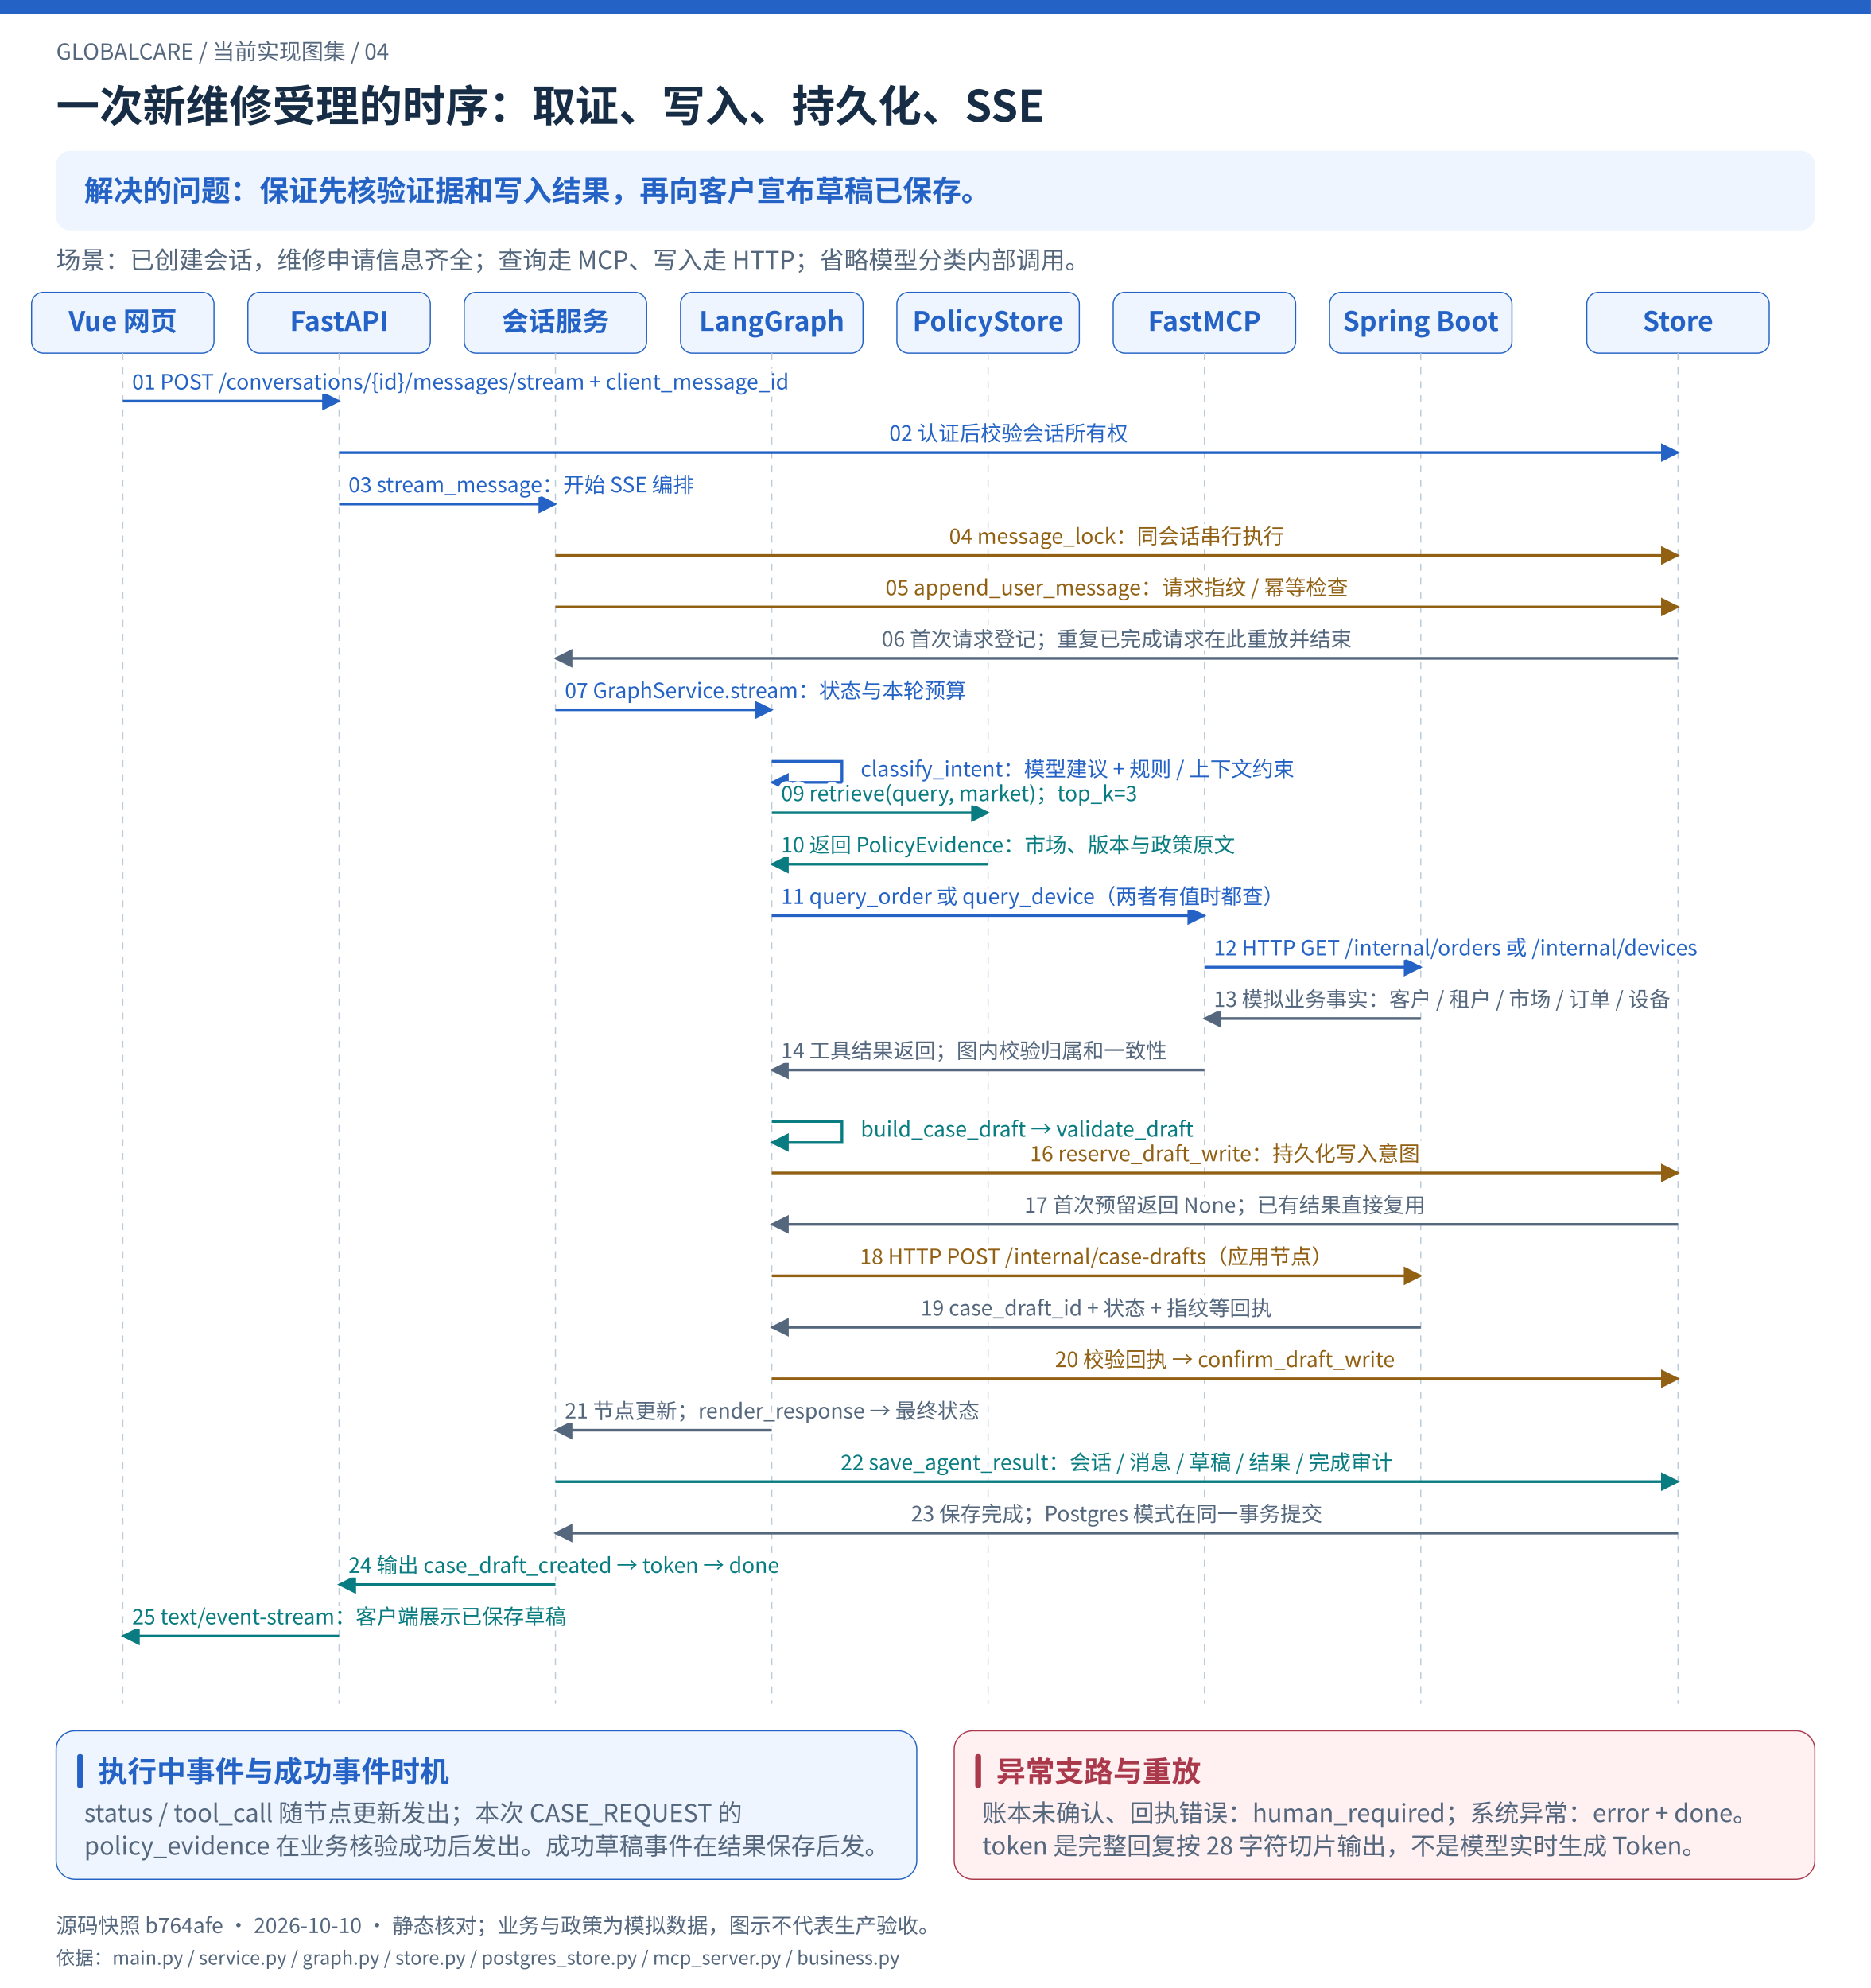
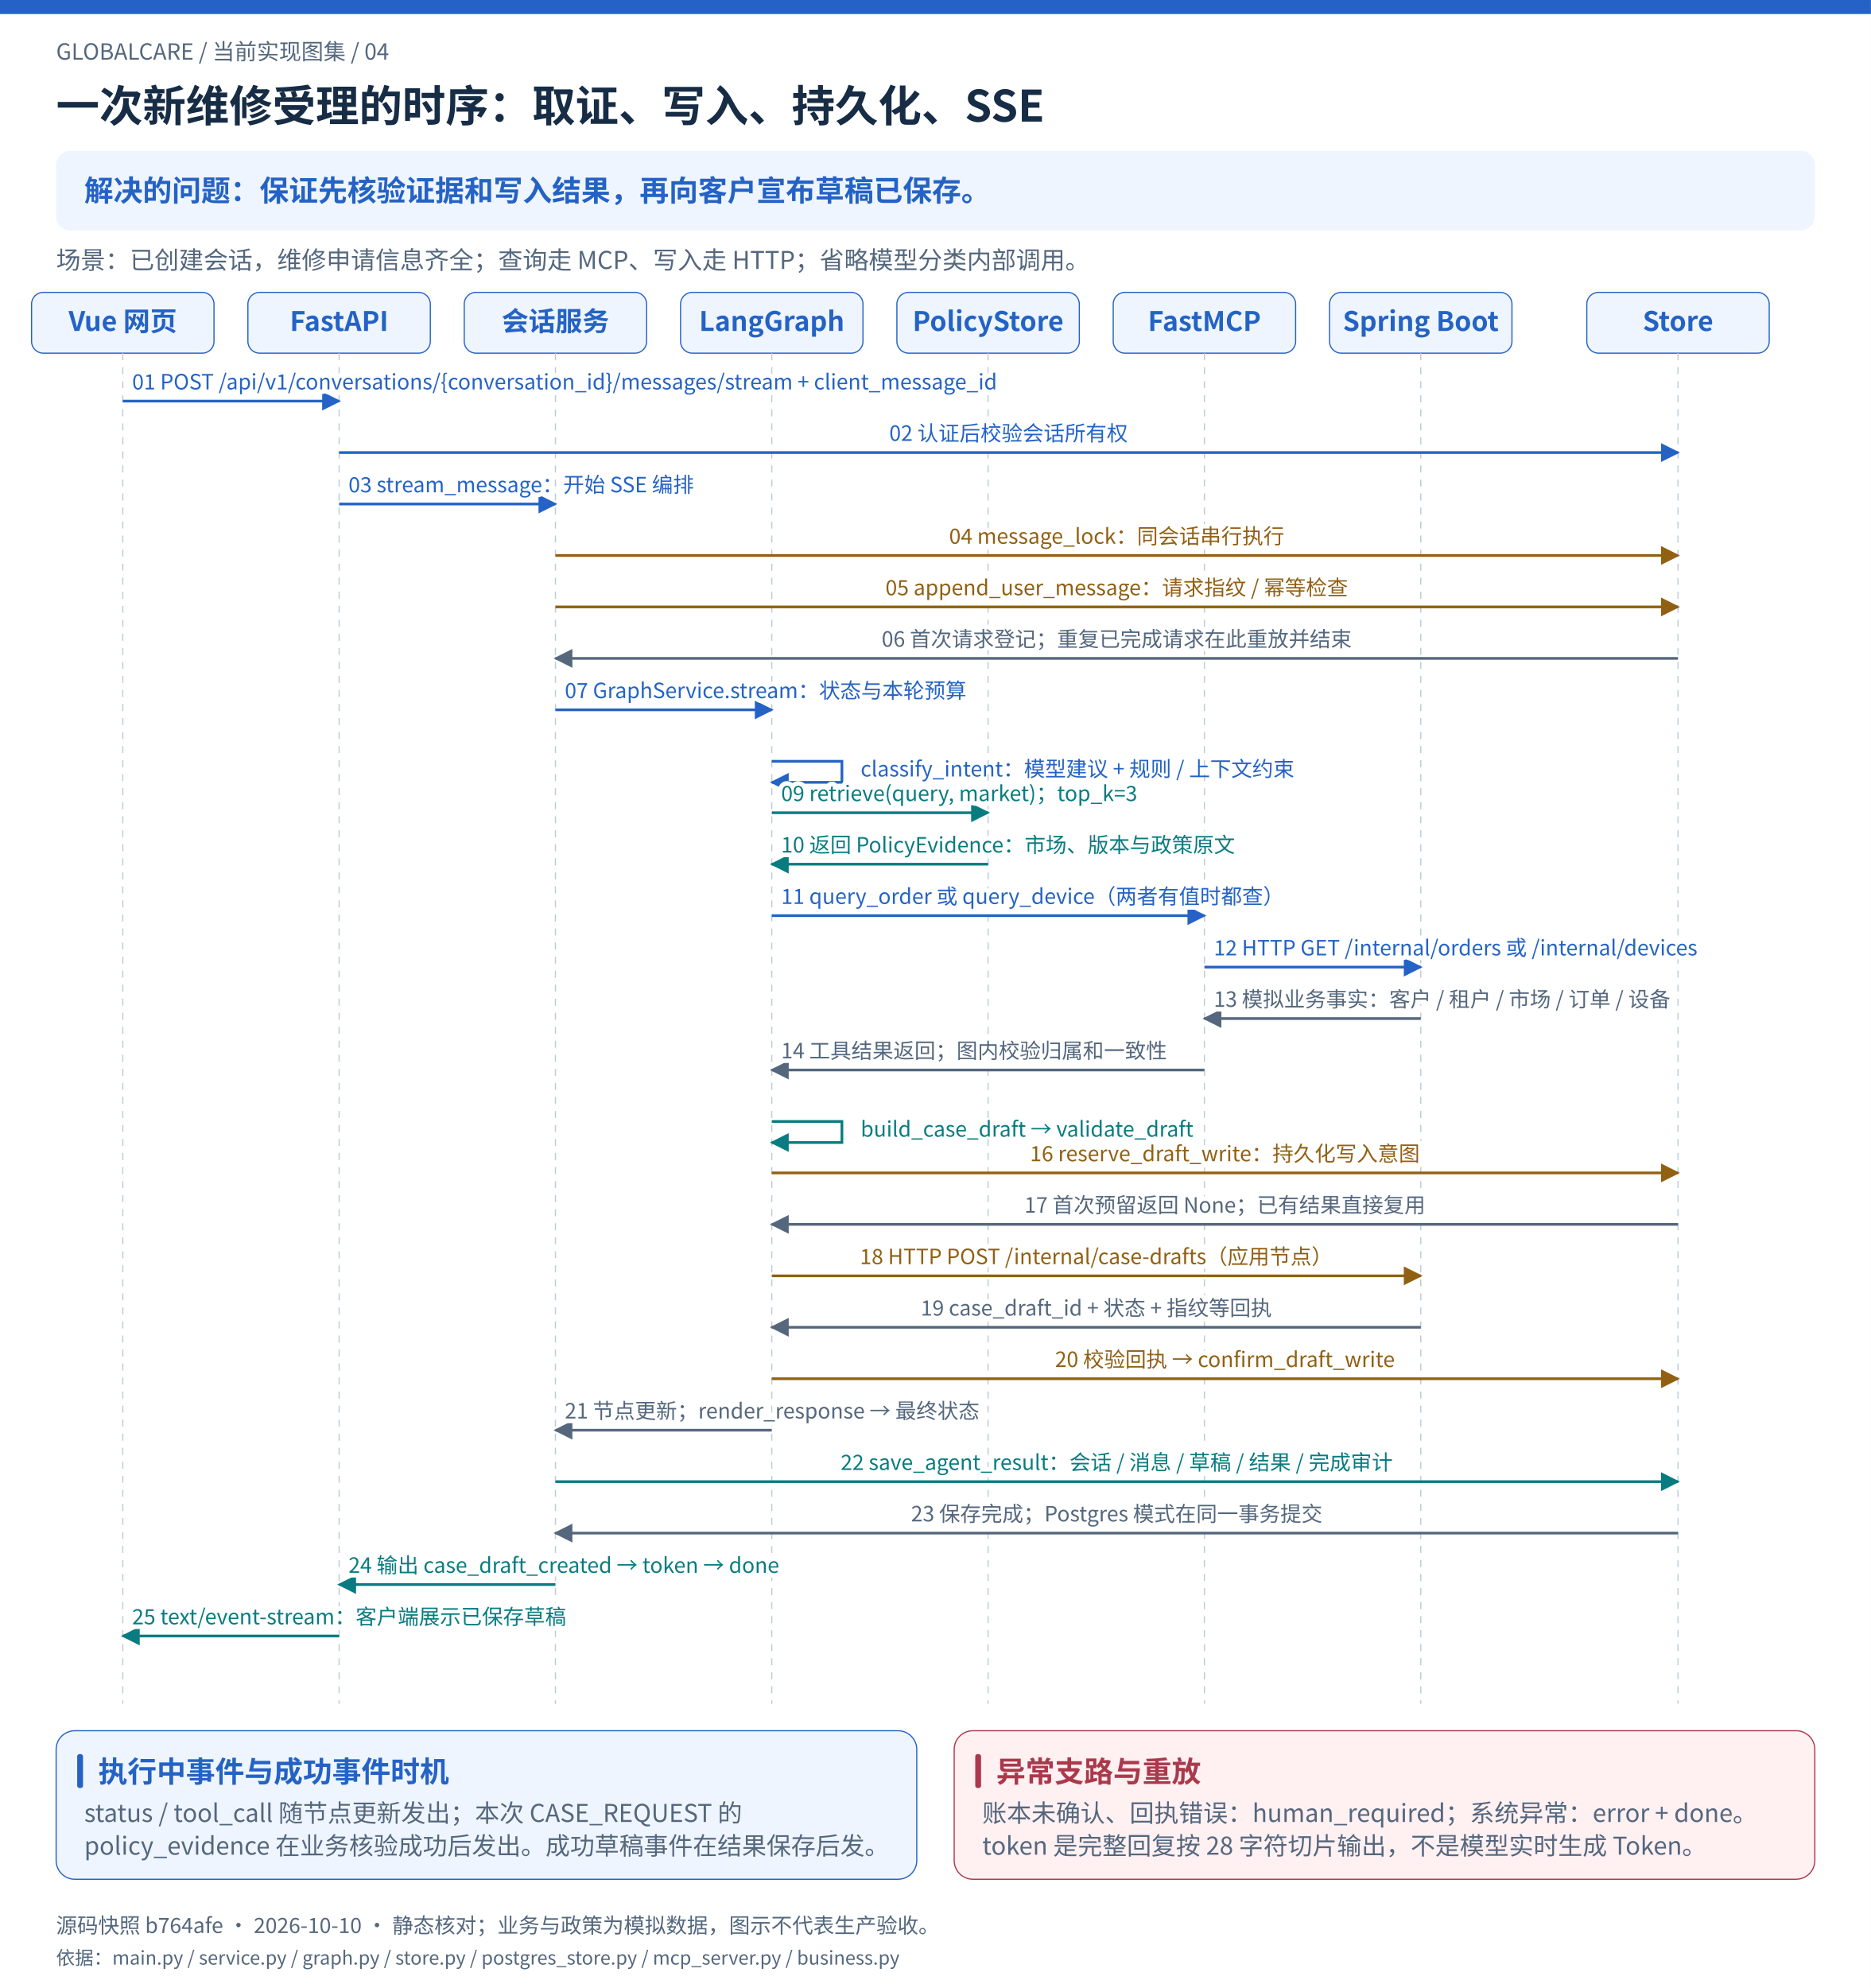
<svg xmlns="http://www.w3.org/2000/svg" width="1600" height="1700" viewBox="0 0 1600 1700" role="img" aria-labelledby="title desc">
  <defs>
    <marker id="arrow-blue" viewBox="0 0 10 10" refX="9" refY="5" markerWidth="7" markerHeight="7" orient="auto-start-reverse">
      <path d="M0 0 L10 5 L0 10 Z" fill="#2463c5" />
    </marker>
    <marker id="arrow-teal" viewBox="0 0 10 10" refX="9" refY="5" markerWidth="7" markerHeight="7" orient="auto-start-reverse">
      <path d="M0 0 L10 5 L0 10 Z" fill="#087c80" />
    </marker>
    <marker id="arrow-amber" viewBox="0 0 10 10" refX="9" refY="5" markerWidth="7" markerHeight="7" orient="auto-start-reverse">
      <path d="M0 0 L10 5 L0 10 Z" fill="#916013" />
    </marker>
    <marker id="arrow-red" viewBox="0 0 10 10" refX="9" refY="5" markerWidth="7" markerHeight="7" orient="auto-start-reverse">
      <path d="M0 0 L10 5 L0 10 Z" fill="#ab394c" />
    </marker>
    <marker id="arrow-gray" viewBox="0 0 10 10" refX="9" refY="5" markerWidth="7" markerHeight="7" orient="auto-start-reverse">
      <path d="M0 0 L10 5 L0 10 Z" fill="#54677d" />
    </marker>
  </defs>
  <style>text{font-family:"PingFang SC","Noto Sans CJK SC","Microsoft YaHei",sans-serif;fill:#172c45} .code{font-family:"SFMono-Regular",Consolas,"PingFang SC",monospace}</style>
  <rect width="1600" height="1700" fill="#fff" />
  <rect width="1600" height="12" fill="#2463c5" />
  <text x="48" y="51" font-size="19" style="fill:#54677d" font-weight="400" text-anchor="start">GLOBALCARE  /  当前实现图集  /  04</text>
  <text x="48" y="104" font-size="37" style="fill:#172c45" font-weight="600" text-anchor="start">一次新维修受理的时序：取证、写入、持久化、SSE</text>
  <rect x="48" y="129" width="1504" height="68" rx="12" fill="#eff5ff" stroke="none" />
  <text x="72" y="172" font-size="25" style="fill:#2463c5" font-weight="600" text-anchor="start">解决的问题：保证先核验证据和写入结果，再向客户宣布草稿已保存。</text>
  <text x="48" y="1653" font-size="18" style="fill:#54677d" font-weight="400" text-anchor="start">源码快照 b764afe · 2026-10-10 · 静态核对；业务与政策为模拟数据，图示不代表生产验收。</text>
  <text x="48" y="1680" font-size="16" style="fill:#54677d" font-weight="400" text-anchor="start">依据：main.py / service.py / graph.py / store.py / postgres_store.py / mcp_server.py / business.py</text>
  <text x="48" y="230" font-size="21" style="fill:#54677d" font-weight="400" text-anchor="start">场景：已创建会话，维修申请信息齐全；查询走 MCP、写入走 HTTP；省略模型分类内部调用。</text>
  <rect x="27" y="250" width="156" height="52" rx="10" fill="#eff5ff" stroke="#2463c5" />
  <text x="105" y="283" font-size="23" style="fill:#2463c5" font-weight="600" text-anchor="middle">Vue 网页</text>
  <line x1="105" y1="302" x2="105" y2="1457" stroke="#bccbda" stroke-dasharray="6 6" />
  <rect x="212" y="250" width="156" height="52" rx="10" fill="#eff5ff" stroke="#2463c5" />
  <text x="290" y="283" font-size="23" style="fill:#2463c5" font-weight="600" text-anchor="middle">FastAPI</text>
  <line x1="290" y1="302" x2="290" y2="1457" stroke="#bccbda" stroke-dasharray="6 6" />
  <rect x="397" y="250" width="156" height="52" rx="10" fill="#eff5ff" stroke="#2463c5" />
  <text x="475" y="283" font-size="23" style="fill:#2463c5" font-weight="600" text-anchor="middle">会话服务</text>
  <line x1="475" y1="302" x2="475" y2="1457" stroke="#bccbda" stroke-dasharray="6 6" />
  <rect x="582" y="250" width="156" height="52" rx="10" fill="#eff5ff" stroke="#2463c5" />
  <text x="660" y="283" font-size="23" style="fill:#2463c5" font-weight="600" text-anchor="middle">LangGraph</text>
  <line x1="660" y1="302" x2="660" y2="1457" stroke="#bccbda" stroke-dasharray="6 6" />
  <rect x="767" y="250" width="156" height="52" rx="10" fill="#eff5ff" stroke="#2463c5" />
  <text x="845" y="283" font-size="23" style="fill:#2463c5" font-weight="600" text-anchor="middle">PolicyStore</text>
  <line x1="845" y1="302" x2="845" y2="1457" stroke="#bccbda" stroke-dasharray="6 6" />
  <rect x="952" y="250" width="156" height="52" rx="10" fill="#eff5ff" stroke="#2463c5" />
  <text x="1030" y="283" font-size="23" style="fill:#2463c5" font-weight="600" text-anchor="middle">FastMCP</text>
  <line x1="1030" y1="302" x2="1030" y2="1457" stroke="#bccbda" stroke-dasharray="6 6" />
  <rect x="1137" y="250" width="156" height="52" rx="10" fill="#eff5ff" stroke="#2463c5" />
  <text x="1215" y="283" font-size="23" style="fill:#2463c5" font-weight="600" text-anchor="middle">Spring Boot</text>
  <line x1="1215" y1="302" x2="1215" y2="1457" stroke="#bccbda" stroke-dasharray="6 6" />
  <rect x="1357" y="250" width="156" height="52" rx="10" fill="#eff5ff" stroke="#2463c5" />
  <text x="1435" y="283" font-size="23" style="fill:#2463c5" font-weight="600" text-anchor="middle">Store</text>
  <line x1="1435" y1="302" x2="1435" y2="1457" stroke="#bccbda" stroke-dasharray="6 6" />
  <polyline points="105,343 290,343" fill="none" stroke="#2463c5" stroke-width="2.3" marker-end="url(#arrow-blue)" />
-   <text x="113" y="333" font-size="18" text-anchor="start" style="fill:#2463c5;paint-order:stroke;stroke:#fff;stroke-width:8;stroke-linejoin:round">01  POST /conversations/{id}/messages/stream + client_message_id</text>
+   <text x="113" y="333" font-size="18" text-anchor="start" style="fill:#2463c5;paint-order:stroke;stroke:#fff;stroke-width:8;stroke-linejoin:round">01  POST /api/v1/conversations/{conversation_id}/messages/stream + client_message_id</text>
  <polyline points="290,387 1435,387" fill="none" stroke="#2463c5" stroke-width="2.3" marker-end="url(#arrow-blue)" />
  <text x="862.5" y="377" font-size="18" text-anchor="middle" style="fill:#2463c5;paint-order:stroke;stroke:#fff;stroke-width:8;stroke-linejoin:round">02  认证后校验会话所有权</text>
  <polyline points="290,431 475,431" fill="none" stroke="#2463c5" stroke-width="2.3" marker-end="url(#arrow-blue)" />
  <text x="298" y="421" font-size="18" text-anchor="start" style="fill:#2463c5;paint-order:stroke;stroke:#fff;stroke-width:8;stroke-linejoin:round">03  stream_message：开始 SSE 编排</text>
  <polyline points="475,475 1435,475" fill="none" stroke="#916013" stroke-width="2.3" marker-end="url(#arrow-amber)" />
  <text x="955.0" y="465" font-size="18" text-anchor="middle" style="fill:#916013;paint-order:stroke;stroke:#fff;stroke-width:8;stroke-linejoin:round">04  message_lock：同会话串行执行</text>
  <polyline points="475,519 1435,519" fill="none" stroke="#916013" stroke-width="2.3" marker-end="url(#arrow-amber)" />
  <text x="955.0" y="509" font-size="18" text-anchor="middle" style="fill:#916013;paint-order:stroke;stroke:#fff;stroke-width:8;stroke-linejoin:round">05  append_user_message：请求指纹 / 幂等检查</text>
  <polyline points="1435,563 475,563" fill="none" stroke="#54677d" stroke-width="2.3" marker-end="url(#arrow-gray)" />
  <text x="955.0" y="553" font-size="18" text-anchor="middle" style="fill:#54677d;paint-order:stroke;stroke:#fff;stroke-width:8;stroke-linejoin:round">06  首次请求登记；重复已完成请求在此重放并结束</text>
  <polyline points="475,607 660,607" fill="none" stroke="#2463c5" stroke-width="2.3" marker-end="url(#arrow-blue)" />
  <text x="483" y="597" font-size="18" text-anchor="start" style="fill:#2463c5;paint-order:stroke;stroke:#fff;stroke-width:8;stroke-linejoin:round">07  GraphService.stream：状态与本轮预算</text>
  <polyline points="660,651 720,651 720,669 660,669" fill="none" stroke="#2463c5" stroke-width="2.3" marker-end="url(#arrow-blue)" />
  <text x="736" y="664" font-size="18" style="fill:#2463c5" font-weight="400" text-anchor="start">classify_intent：模型建议 + 规则 / 上下文约束</text>
  <polyline points="660,695 845,695" fill="none" stroke="#087c80" stroke-width="2.3" marker-end="url(#arrow-teal)" />
  <text x="668" y="685" font-size="18" text-anchor="start" style="fill:#087c80;paint-order:stroke;stroke:#fff;stroke-width:8;stroke-linejoin:round">09  retrieve(query, market)；top_k=3</text>
  <polyline points="845,739 660,739" fill="none" stroke="#087c80" stroke-width="2.3" marker-end="url(#arrow-teal)" />
  <text x="668" y="729" font-size="18" text-anchor="start" style="fill:#087c80;paint-order:stroke;stroke:#fff;stroke-width:8;stroke-linejoin:round">10  返回 PolicyEvidence：市场、版本与政策原文</text>
  <polyline points="660,783 1030,783" fill="none" stroke="#2463c5" stroke-width="2.3" marker-end="url(#arrow-blue)" />
  <text x="668" y="773" font-size="18" text-anchor="start" style="fill:#2463c5;paint-order:stroke;stroke:#fff;stroke-width:8;stroke-linejoin:round">11  query_order 或 query_device（两者有值时都查）</text>
  <polyline points="1030,827 1215,827" fill="none" stroke="#2463c5" stroke-width="2.3" marker-end="url(#arrow-blue)" />
  <text x="1038" y="817" font-size="18" text-anchor="start" style="fill:#2463c5;paint-order:stroke;stroke:#fff;stroke-width:8;stroke-linejoin:round">12  HTTP GET /internal/orders 或 /internal/devices</text>
  <polyline points="1215,871 1030,871" fill="none" stroke="#54677d" stroke-width="2.3" marker-end="url(#arrow-gray)" />
  <text x="1038" y="861" font-size="18" text-anchor="start" style="fill:#54677d;paint-order:stroke;stroke:#fff;stroke-width:8;stroke-linejoin:round">13  模拟业务事实：客户 / 租户 / 市场 / 订单 / 设备</text>
  <polyline points="1030,915 660,915" fill="none" stroke="#54677d" stroke-width="2.3" marker-end="url(#arrow-gray)" />
  <text x="668" y="905" font-size="18" text-anchor="start" style="fill:#54677d;paint-order:stroke;stroke:#fff;stroke-width:8;stroke-linejoin:round">14  工具结果返回；图内校验归属和一致性</text>
  <polyline points="660,959 720,959 720,977 660,977" fill="none" stroke="#087c80" stroke-width="2.3" marker-end="url(#arrow-teal)" />
  <text x="736" y="972" font-size="18" style="fill:#087c80" font-weight="400" text-anchor="start">build_case_draft → validate_draft</text>
  <polyline points="660,1003 1435,1003" fill="none" stroke="#916013" stroke-width="2.3" marker-end="url(#arrow-amber)" />
  <text x="1047.5" y="993" font-size="18" text-anchor="middle" style="fill:#916013;paint-order:stroke;stroke:#fff;stroke-width:8;stroke-linejoin:round">16  reserve_draft_write：持久化写入意图</text>
  <polyline points="1435,1047 660,1047" fill="none" stroke="#54677d" stroke-width="2.3" marker-end="url(#arrow-gray)" />
  <text x="1047.5" y="1037" font-size="18" text-anchor="middle" style="fill:#54677d;paint-order:stroke;stroke:#fff;stroke-width:8;stroke-linejoin:round">17  首次预留返回 None；已有结果直接复用</text>
  <polyline points="660,1091 1215,1091" fill="none" stroke="#916013" stroke-width="2.3" marker-end="url(#arrow-amber)" />
  <text x="937.5" y="1081" font-size="18" text-anchor="middle" style="fill:#916013;paint-order:stroke;stroke:#fff;stroke-width:8;stroke-linejoin:round">18  HTTP POST /internal/case-drafts（应用节点）</text>
  <polyline points="1215,1135 660,1135" fill="none" stroke="#54677d" stroke-width="2.3" marker-end="url(#arrow-gray)" />
  <text x="937.5" y="1125" font-size="18" text-anchor="middle" style="fill:#54677d;paint-order:stroke;stroke:#fff;stroke-width:8;stroke-linejoin:round">19  case_draft_id + 状态 + 指纹等回执</text>
  <polyline points="660,1179 1435,1179" fill="none" stroke="#916013" stroke-width="2.3" marker-end="url(#arrow-amber)" />
  <text x="1047.5" y="1169" font-size="18" text-anchor="middle" style="fill:#916013;paint-order:stroke;stroke:#fff;stroke-width:8;stroke-linejoin:round">20  校验回执 → confirm_draft_write</text>
  <polyline points="660,1223 475,1223" fill="none" stroke="#54677d" stroke-width="2.3" marker-end="url(#arrow-gray)" />
  <text x="483" y="1213" font-size="18" text-anchor="start" style="fill:#54677d;paint-order:stroke;stroke:#fff;stroke-width:8;stroke-linejoin:round">21  节点更新；render_response → 最终状态</text>
  <polyline points="475,1267 1435,1267" fill="none" stroke="#087c80" stroke-width="2.3" marker-end="url(#arrow-teal)" />
  <text x="955.0" y="1257" font-size="18" text-anchor="middle" style="fill:#087c80;paint-order:stroke;stroke:#fff;stroke-width:8;stroke-linejoin:round">22  save_agent_result：会话 / 消息 / 草稿 / 结果 / 完成审计</text>
  <polyline points="1435,1311 475,1311" fill="none" stroke="#54677d" stroke-width="2.3" marker-end="url(#arrow-gray)" />
  <text x="955.0" y="1301" font-size="18" text-anchor="middle" style="fill:#54677d;paint-order:stroke;stroke:#fff;stroke-width:8;stroke-linejoin:round">23  保存完成；Postgres 模式在同一事务提交</text>
  <polyline points="475,1355 290,1355" fill="none" stroke="#087c80" stroke-width="2.3" marker-end="url(#arrow-teal)" />
  <text x="298" y="1345" font-size="18" text-anchor="start" style="fill:#087c80;paint-order:stroke;stroke:#fff;stroke-width:8;stroke-linejoin:round">24  输出 case_draft_created → token → done</text>
  <polyline points="290,1399 105,1399" fill="none" stroke="#087c80" stroke-width="2.3" marker-end="url(#arrow-teal)" />
  <text x="113" y="1389" font-size="18" text-anchor="start" style="fill:#087c80;paint-order:stroke;stroke:#fff;stroke-width:8;stroke-linejoin:round">25  text/event-stream：客户端展示已保存草稿</text>
  <g data-box="48,1480,736,127">
    <rect x="48" y="1480" width="736" height="127" rx="16" fill="#eff5ff" stroke="#2463c5" />
    <rect x="66" y="1500" width="5" height="29" rx="2" fill="#2463c5" stroke="none" />
    <text x="84" y="1524" font-size="25" style="fill:#2463c5" font-weight="600" text-anchor="start">执行中事件与成功事件时机</text>
    <text x="72" y="1558" font-size="21" style="fill:#54677d" font-weight="400" text-anchor="start">status / tool_call 随节点更新发出；本次 CASE_REQUEST 的</text>
    <text x="72" y="1586" font-size="21" style="fill:#54677d" font-weight="400" text-anchor="start">policy_evidence 在业务核验成功后发出。成功草稿事件在结果保存后发。</text>
  </g>
  <g data-box="816,1480,736,127">
    <rect x="816" y="1480" width="736" height="127" rx="16" fill="#fff0f2" stroke="#ab394c" />
    <rect x="834" y="1500" width="5" height="29" rx="2" fill="#ab394c" stroke="none" />
    <text x="852" y="1524" font-size="25" style="fill:#ab394c" font-weight="600" text-anchor="start">异常支路与重放</text>
    <text x="840" y="1558" font-size="21" style="fill:#54677d" font-weight="400" text-anchor="start">账本未确认、回执错误：human_required；系统异常：error + done。</text>
    <text x="840" y="1586" font-size="21" style="fill:#54677d" font-weight="400" text-anchor="start">token 是完整回复按 28 字符切片输出，不是模型实时生成 Token。</text>
  </g>
</svg>
